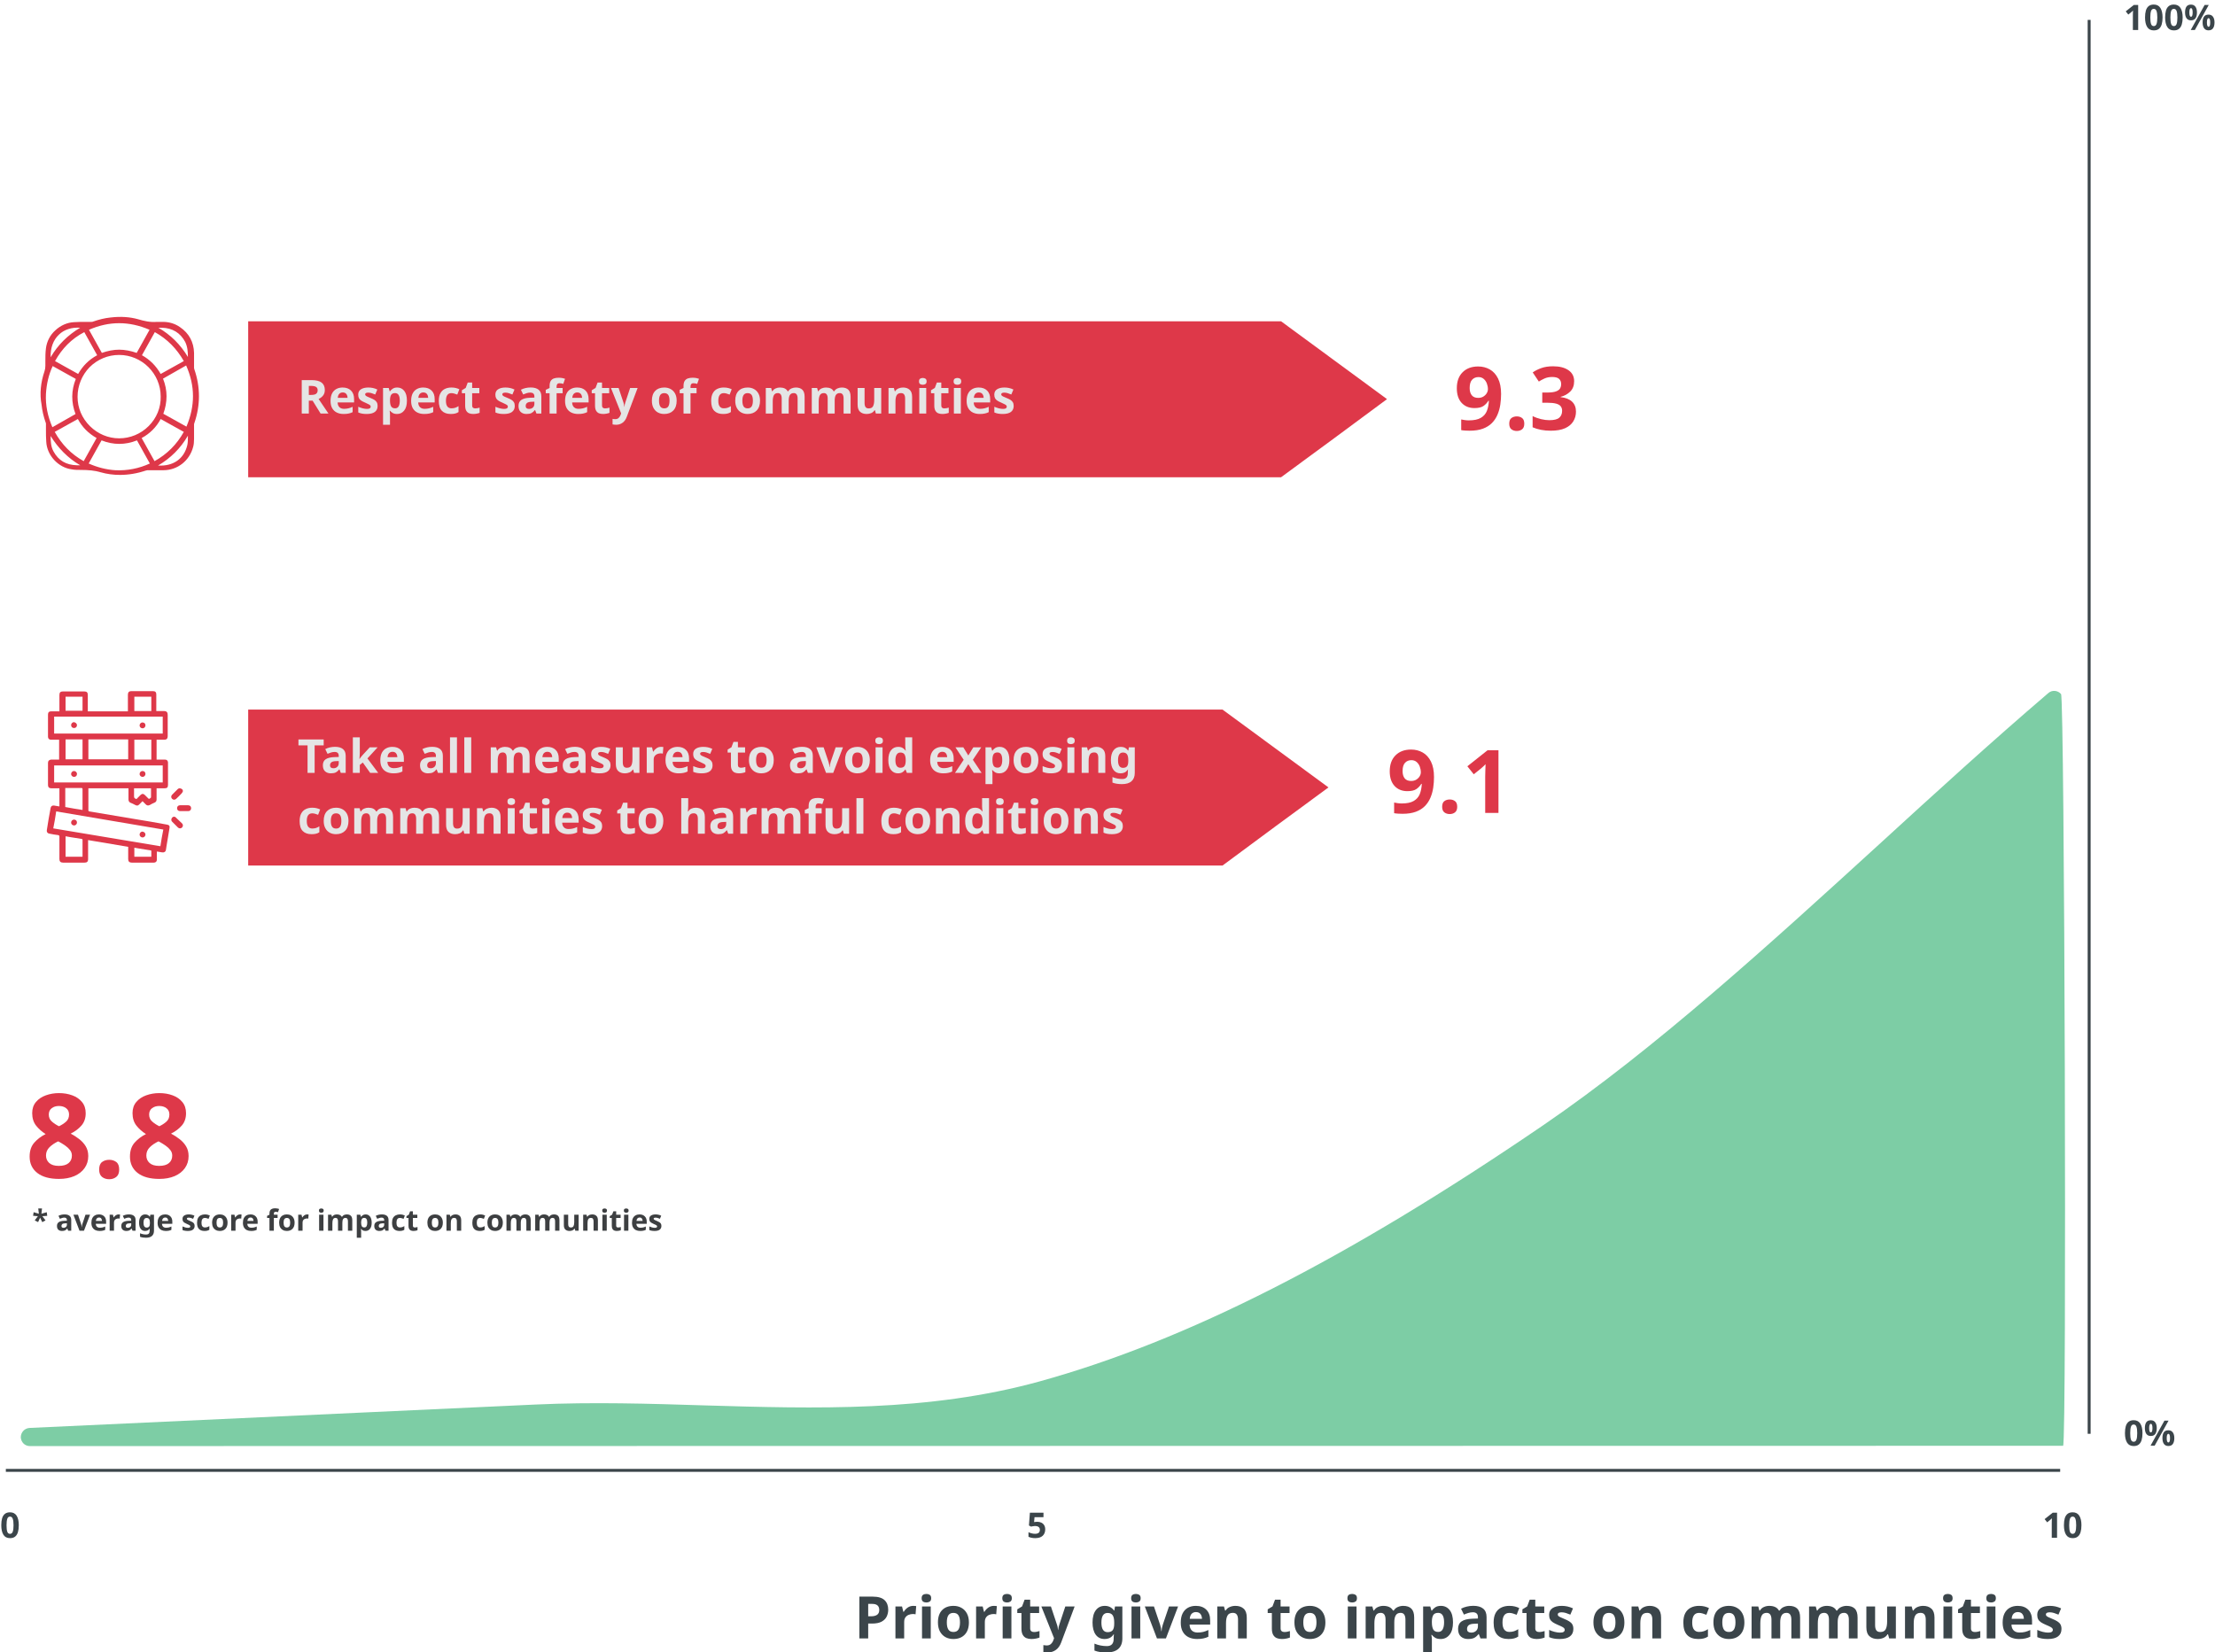
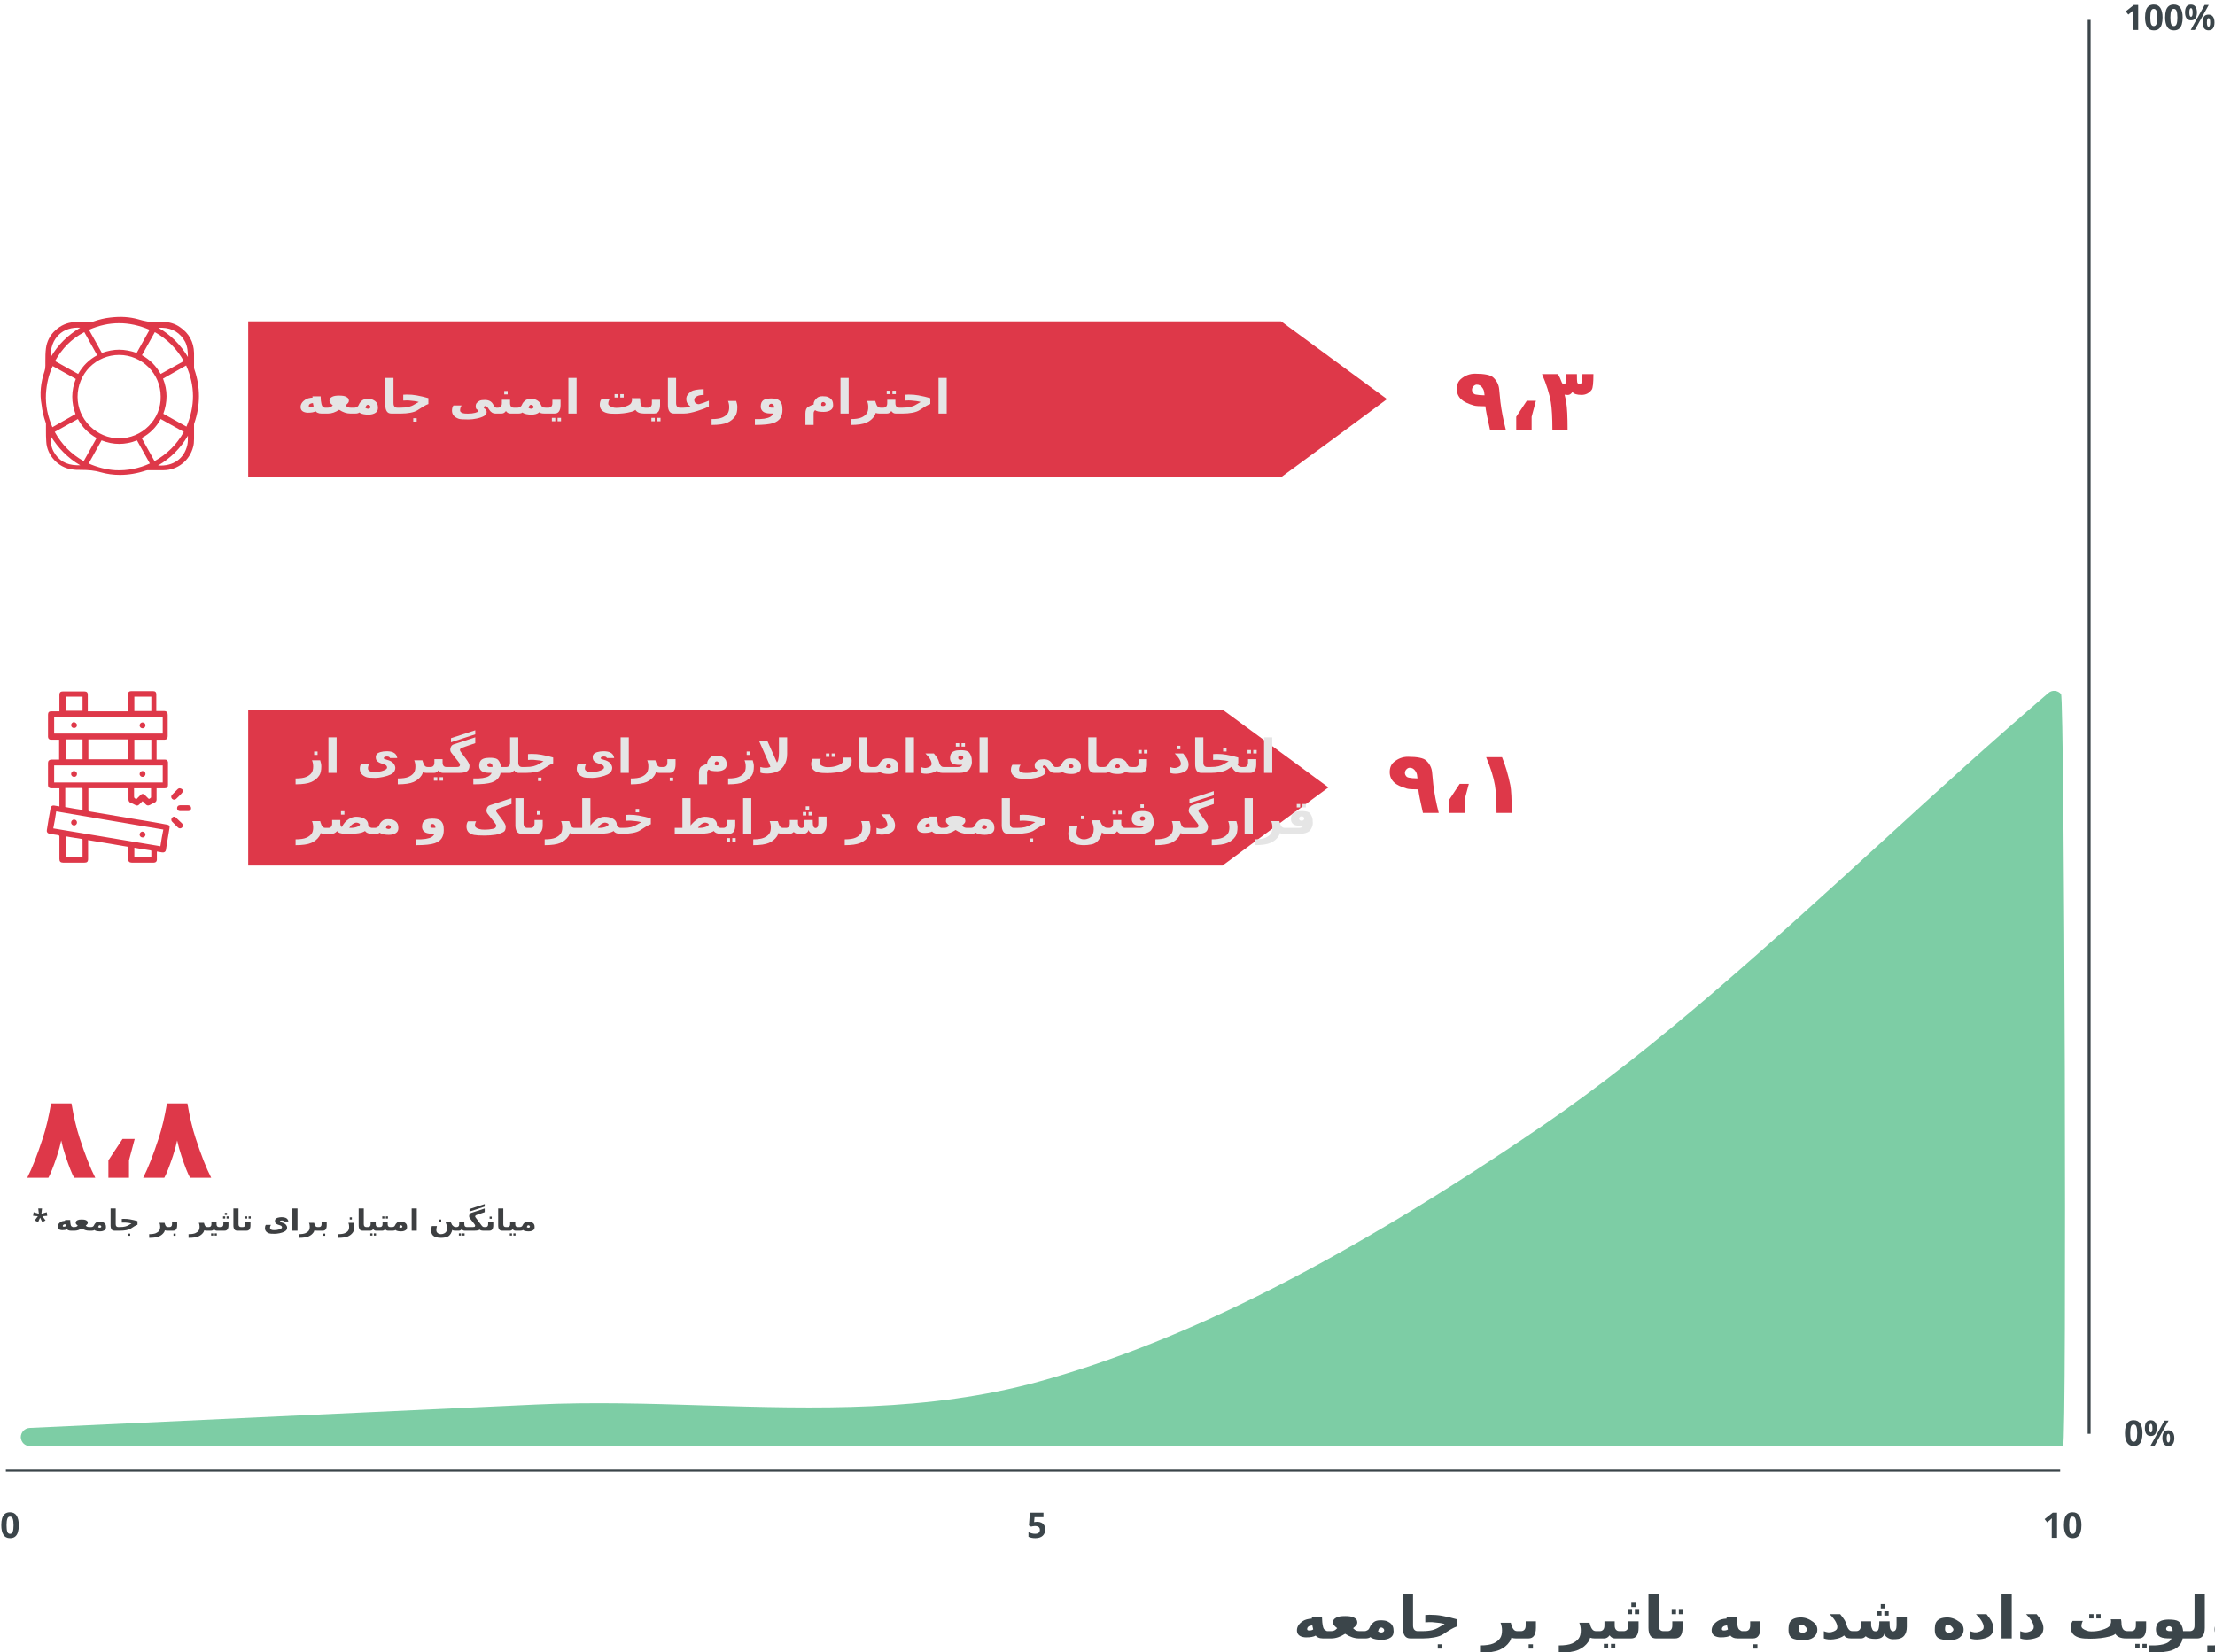
<svg xmlns="http://www.w3.org/2000/svg" version="1.1" id="SVG_T2G5" x="0px" y="0px" viewBox="0 0 756.8 564.5" data-viewBox="0 0 756.8 564.5" style="enable-background:new 0 0 756.8 564.5;" xml:space="preserve">
  <style type="text/css">
	#SVG_T2G5 .st0{fill:#3B454A;}
	#SVG_T2G5 .st1{font-family:'Raleway'; font-weight:600;}
	#SVG_T2G5 .st2{font-size:12px; }
	#SVG_T2G5 .st3{fill:none;stroke:#3B454A;}
	#SVG_T2G5 .st4{font-family:'Raleway'; font-weight:400;}
	#SVG_T2G5 .st5{fill:#DE3849;}
	#SVG_T2G5 .st6{font-size:30px;}
	#SVG_T2G5 .st8{font-size:20px;}
	#SVG_T2G5 .st9{fill:#E5E5E5;}
	#SVG_T2G5 .st10{font-size:16px;}
	#SVG_T2G5 .st11{font-size:40px;}
	#SVG_T2G5 .st12{fill:#3D3F41;}
	#SVG_T2G5 .st13{font-size:10px;}
	#SVG_T2G5 .st14{fill:#7DCDA5;}
</style>
  <g class="anim2">
    <line class="st3" x1="2" y1="502.5" x2="703.9" y2="502.5" />
  </g>
  <g class="anim3">
    <line class="st3" x1="713.8" y1="490" x2="713.8" y2="6.8" />
  </g>
  <g class="anim6-1">
    <polygon class="st5" points="455.8,123.1 437.7,109.8 84.8,109.8 84.8,163.1 437.7,163.1 455.8,149.8 473.9,136.4 " />
  </g>
  <g class="anim7-1">
    <polygon class="st5" points="435.8,255.8 417.7,242.5 84.8,242.5 84.8,295.8 417.7,295.8 435.8,282.4 453.9,269.1 " />
  </g>
  <g class="anim6">
    <path class="st5" d="M45.9,289.7v3.1h5.8c0-0.6,0-1.2,0-1.9c0-0.2-0.1-0.3-0.3-0.3c-1.3-0.2-2.5-0.4-3.8-0.6   C47.1,289.9,46.5,289.8,45.9,289.7 M45.8,269.4c0,0.9,0,1.8,0,2.7c0,0.5,0.1,0.7,0.6,0.9c0.2,0.1,0.3,0.1,0.4-0.1   c0.4-0.4,0.8-0.8,1.2-1.2c0.5-0.5,1-0.5,1.5,0c0.3,0.3,0.7,0.7,1,1c0.4,0.4,0.4,0.4,0.8,0.1c0.1-0.1,0.3-0.2,0.3-0.3   c0-1,0-2.1,0-3.1H45.8z M51.7,238.1h-5.8v4.9h5.8V238.1z M22.4,242.9h5.8v-4.8h-5.8V242.9z M22.4,285.8v7h5.8c0,0,0-0.1,0-0.1   c0-1.9,0-3.8,0-5.7c0-0.2-0.1-0.2-0.3-0.3c-1.3-0.2-2.5-0.4-3.8-0.6C23.6,286,23,285.9,22.4,285.8 M51.7,252.8h-5.8v6.8h5.8V252.8z   M22.4,259.5h5.8v-6.8h-5.8V259.5z M28.2,276.8c0-0.1,0-0.2,0-0.3c0-2.3,0-4.5,0-6.8c0-0.3-0.1-0.4-0.4-0.4c-1.7,0-3.4,0-5.1,0   c-0.1,0-0.2,0-0.4,0v6.5C24.3,276.2,26.3,276.5,28.2,276.8 M43.9,252.7H30.2v6.8h13.6V252.7z M18.2,283.1c12.2,2,24.4,4.1,36.6,6.1   c0.3-1.9,0.6-3.8,1-5.7c-12.2-2.1-24.4-4.1-36.6-6.2C18.9,279.3,18.6,281.2,18.2,283.1 M55.6,261.6H18.5v5.8h37.1V261.6z   M55.6,244.9H18.5v5.8h37.1V244.9z M30.2,269.4c0,0.1,0,0.2,0,0.3c0,2.4,0,4.8,0,7.2c0,0.3,0.1,0.3,0.3,0.4   c5.2,0.9,10.3,1.7,15.5,2.6c3.7,0.6,7.3,1.2,11,1.9c0.8,0.1,1.1,0.5,0.9,1.3c-0.3,2-0.7,4-1,6c-0.1,0.4-0.1,0.9-0.2,1.3   c-0.1,0.7-0.6,1-1.3,0.9c-0.6-0.1-1.1-0.2-1.8-0.3c0,0.6,0,1.1,0,1.7c0,0.4,0,0.7,0,1.1c0,0.6-0.4,1-1,1c-0.1,0-0.2,0-0.3,0   c-2.4,0-4.8,0-7.3,0c-0.8,0-1.2-0.4-1.2-1.2c0-1.3,0-2.6,0-3.8v-0.4c-4.6-0.8-9.1-1.5-13.7-2.3v0.4c0,2,0,4,0,6.1   c0,0.9-0.4,1.2-1.2,1.2c-2.4,0-4.9,0-7.4,0c-0.8,0-1.2-0.4-1.2-1.2c0-2.6,0-5.2,0-7.7c0-0.3-0.1-0.4-0.4-0.5c-1-0.1-2-0.3-3-0.5   c-0.7-0.1-1-0.6-0.9-1.2c0.4-2.5,0.8-5.1,1.3-7.6c0.1-0.6,0.6-0.9,1.2-0.8c0.6,0.1,1.2,0.2,1.8,0.3v-6.2c-0.1,0-0.2,0-0.3,0   c-0.8,0-1.6,0-2.5,0c-0.7,0-1.1-0.4-1.1-1.1c0-2.5,0-5.1,0-7.6c0-0.7,0.4-1,1-1.1c0.8,0,1.7,0,2.5,0h0.3v-6.8c-0.5,0-0.9,0-1.3,0   c-0.5,0-1,0-1.5,0c-0.6,0-1-0.4-1-1c0-1.5,0-3,0-4.5c0-1,0-2.1,0-3.1c0-0.8,0.4-1.1,1.1-1.1c0.9,0,1.8,0,2.8,0v-0.4   c0-1.7,0-3.5,0-5.2c0-0.9,0.4-1.2,1.2-1.2c2.4,0,4.9,0,7.3,0c0.9,0,1.2,0.4,1.2,1.2c0,1.7,0,3.5,0,5.2c0,0.1,0,0.3,0,0.4h13.7v-0.4   c0-1.8,0-3.5,0-5.3c0-0.8,0.4-1.2,1.1-1.2c2.5,0,5,0,7.5,0c0.8,0,1.1,0.4,1.1,1.1c0,1.8,0,3.5,0,5.3v0.4c0.1,0,0.2,0,0.3,0   c0.8,0,1.5,0,2.3,0c1,0,1.3,0.5,1.3,1.3c0,2,0,4,0,6c0,0.4,0,0.9,0,1.3c0,0.8-0.4,1.2-1.1,1.2c-0.9,0-1.8,0-2.7,0v6.8   c0.7,0,1.4,0,2.2,0c0.2,0,0.5,0,0.7,0c0.6,0,0.9,0.3,1,0.9c0,0.1,0,0.2,0,0.4c0,2.4,0,4.9,0,7.3c0,0.9-0.3,1.2-1.2,1.2   c-0.9,0-1.8,0-2.7,0c0,0.1,0,0.3,0,0.4c0,1.1,0,2.2,0,3.4c0,0.5-0.2,0.9-0.7,1.1c-0.5,0.2-1.1,0.5-1.6,0.8c-0.6,0.3-1,0.2-1.4-0.2   c-0.4-0.4-0.7-0.7-1.1-1.1c-0.4,0.4-0.8,0.8-1.1,1.1c-0.5,0.5-0.8,0.5-1.4,0.2c-0.6-0.3-1.1-0.6-1.7-0.8c-0.4-0.2-0.6-0.6-0.6-1.1   c0-1.1,0-2.3,0-3.4c0-0.1,0-0.2,0-0.4H30.2z" />
    <path class="st5" d="M62.9,277.2c-0.5,0-0.9,0-1.4,0c-0.6,0-1-0.4-1-1c0-0.6,0.4-1,1-1c0.9,0,1.9,0,2.8,0c0.6,0,1,0.4,1,1   c0,0.6-0.4,1-1,1c0,0,0,0,0,0H62.9z" />
    <path class="st5" d="M62.5,270.4c-0.1,0.2-0.2,0.5-0.4,0.7c-0.6,0.7-1.3,1.3-1.9,1.9c-0.4,0.4-1,0.4-1.4,0c-0.4-0.4-0.4-1,0-1.4   c0.6-0.6,1.3-1.3,1.9-1.9c0.3-0.3,0.7-0.4,1.1-0.2C62.2,269.6,62.5,269.9,62.5,270.4" />
    <path class="st5" d="M59.6,279.1c0.2,0.1,0.5,0.2,0.6,0.4c0.7,0.6,1.3,1.3,2,1.9c0.4,0.4,0.4,1,0,1.4c-0.4,0.4-1,0.4-1.4,0   c-0.7-0.7-1.3-1.3-2-2c-0.3-0.3-0.3-0.7-0.2-1C58.8,279.3,59.1,279.1,59.6,279.1" />
    <path class="st5" d="M49.7,247.9c0,0.5-0.4,1-1,1c-0.5,0-1-0.4-1-1c0-0.5,0.4-1,1-1C49.3,246.9,49.7,247.3,49.7,247.9" />
    <path class="st5" d="M26.3,247.8c0,0.6-0.4,1-1,1s-1-0.4-1-1c0-0.5,0.4-1,1-1C25.8,246.9,26.3,247.3,26.3,247.8" />
    <path class="st5" d="M49.7,264.5c0,0.5-0.4,1-1,1c-0.5,0-1-0.4-1-1c0-0.5,0.4-1,1-1C49.3,263.5,49.7,263.9,49.7,264.5" />
    <path class="st5" d="M26.3,264.5c0,0.6-0.4,1-1,1c-0.5,0-1-0.4-1-1c0-0.5,0.4-1,1-1C25.8,263.5,26.3,263.9,26.3,264.5" />
    <path class="st5" d="M49.7,285.2c0,0.5-0.4,1-1,1c-0.5,0-1-0.4-1-1c0-0.5,0.4-1,1-1C49.3,284.3,49.7,284.7,49.7,285.2" />
    <path class="st5" d="M26.3,281.1c0,0.5-0.4,1-1,1c-0.5,0-1-0.4-1-1c0-0.5,0.4-1,1-1C25.9,280.1,26.3,280.5,26.3,281.1" />
  </g>
  <g class="anim7">
    <path class="st5" d="M18.3,154.3c1.7,3.1,4.3,4.6,7.9,4.7c0.4,0,0.8,0,1.2,0c-2.1-1.2-4-2.7-5.7-4.4c-1.6-1.6-3.1-3.5-4.4-5.6   C17.3,150.9,17.4,152.7,18.3,154.3 M54,159.1c5.2,0.3,8.9-2.3,10-7c0.2-0.9,0.2-1.8,0.2-2.7c0-0.2,0-0.3,0-0.5   C61.7,153.2,58.3,156.6,54,159.1 M17.3,122.1c2.5-4.3,5.9-7.6,10.1-10.1c-2.8-0.2-5.5,0.6-7.3,2.4C18.2,116.2,17.2,118.9,17.3,122.1   M25.8,141.5c-1.5-4-1.5-8,0.1-12l-7.9-4.4c-1.4,3-2.1,6.2-2.3,9.5c-0.2,3.9,0.6,7.7,2.2,11.4L25.8,141.5z M26.6,143.2l-7.9,4.4   c2.4,4.3,5.6,7.6,9.9,10l4.4-7.9C30.2,148.1,28.1,146,26.6,143.2 M18.8,123.4l7.9,4.4c1.6-2.8,3.7-4.9,6.5-6.4l-4.4-7.9   C24.4,115.8,21.2,119.1,18.8,123.4 M26.5,135.6c0,3.8,1.5,7.3,4.2,10c2.7,2.7,6.3,4.2,10,4.2h0c3.8,0,7.4-1.5,10.1-4.2   c2.7-2.7,4.2-6.3,4.1-10.1c0-7.8-6.4-14.2-14.2-14.2c0,0,0,0,0,0c-3.8,0-7.4,1.5-10.1,4.2C28,128.2,26.5,131.8,26.5,135.6   M34.8,120.6c2-0.7,4-1.1,5.9-1.1s4,0.4,6,1.1l4.4-7.9c-7-3-13.8-3-20.7,0L34.8,120.6z M62.8,147.6l-7.9-4.4c-1.5,2.8-3.7,5-6.5,6.5   l4.4,7.9C57.1,155.2,60.4,151.9,62.8,147.6 M55.7,129.4c0.8,2,1.2,4,1.2,6c0,2.1-0.4,4.1-1.1,6l7.9,4.4c3-7.1,3-13.9-0.1-20.9   L55.7,129.4z M54.9,127.8l7.9-4.4c-2.4-4.2-5.6-7.5-9.9-9.9l-4.4,7.9C51.2,122.9,53.3,125,54.9,127.8 M46.8,150.5   c-4,1.6-8.1,1.6-12.1,0l-4.4,7.9c2.9,1.3,6,2.1,9.1,2.3c4.1,0.2,8.1-0.6,11.8-2.3L46.8,150.5z M63.3,116.9c-1.7-3.2-4.4-4.8-8-4.9   c-0.2,0-0.5,0-0.7,0c-0.2,0-0.3,0-0.5,0c4.2,2.4,7.6,5.8,10.1,10C64.2,120.3,64.1,118.6,63.3,116.9 M15.2,126.9   c0.2-0.6,0.3-1.2,0.3-1.9c0-0.5,0-1,0-1.5c0-1.5,0-3,0.2-4.5c0.3-2.3,1.4-4.5,3.2-6.1c1.8-1.7,4.1-2.7,6.4-2.8   c1.3-0.1,2.7-0.1,4-0.1c0.6,0,1.3,0,2,0c0.2,0,0.3,0,0.5-0.1c2-0.7,4-1.2,6-1.4c3.5-0.4,6.5-0.2,9.4,0.6c2,0.6,4.1,1.1,6.4,0.9l0,0   h2h0c2.2,0,4.2,0.6,5.9,1.8c3.1,2.1,4.7,5.1,4.8,8.8c0,0.9,0,1.9,0,2.8c0,0.7,0,1.4,0,2.1c0,0.2,0,0.5,0.1,0.7   c2.1,6.1,2.1,12.3,0,18.4c-0.1,0.2-0.1,0.4-0.1,0.6c0,0.6,0,1.1,0,1.7c0,1,0,2.1,0,3.1c0,1.1-0.1,2-0.3,2.7c-1.2,4.7-5.3,8-10.2,8   c-0.9,0-1.9,0-2.8,0c-0.8,0-1.5,0-2.3,0c-0.3,0-0.5,0-0.8,0.1c-3,1-6,1.5-8.9,1.5c-2.3,0-4.5-0.3-6.6-0.9c-2-0.6-4.2-0.8-6.7-0.8   c-1.2,0-2.2,0-3.2-0.2c-4.6-0.6-8.5-4.8-8.7-9.5c-0.1-1.3-0.1-2.6-0.1-3.9c0-0.7,0-1.3,0-2c0-0.3,0-0.5-0.1-0.6   c-0.7-2-1.2-4.1-1.4-6.1C13.5,134.6,13.9,130.7,15.2,126.9" />
  </g>
  <g class="anim5">
    <path class="st14" d="M704.9,494.1c1.3-1.1,0.5-255.6-0.7-256.9c-1.1-1.3-3.1-1.5-4.4-0.3c-19.3,16.5-38.8,34.3-57.7,51.6   c-37.7,34.4-76.7,70-114.9,96.1c-67.1,45.8-121.8,73.6-172,87.5c-38,10.5-76.8,9.3-114.3,8.2c-18.9-0.6-38.5-1.2-57.9-0.3l-172.9,8   c-1.7,0.1-3,1.5-3,3.2c0.1,1.7,1.4,3,3.1,3c0,0,0.1,0,0.1,0L704.9,494.1z" />
  </g>
  <g class="anim6-2">
    <text transform="matrix(1 0 0 1 101.6582 141.3232)">
-       <tspan x="0" y="0" class="st9 st1 st10">Respect safety of communities</tspan>
+       <tspan x="0" y="0" class="st9 st1 st10">احترام و رعایت ایمنی جامعه</tspan>
    </text>
    <text transform="matrix(1 0 0 1 496.7988 146.8979)">
-       <tspan x="0" y="0" class="st5 st1 st6">9.3</tspan>
+       <tspan x="0" y="0" class="st5 st1 st6">۹،۳</tspan>
    </text>
  </g>
  <g class="anim7-2">
    <text transform="matrix(1 0 0 1 101.6582 264.1309)">
-       <tspan x="0" y="0" class="st9 st1 st10 st7">Take all measures to avoid exposing</tspan>
-       <tspan x="0" y="1.3em" class="st9 st1 st10 st7">communities to harmful conditions</tspan>
+       <tspan x="0" y="0" class="st9 st1 st10 st7">اتخاذ تمامی اقدامات لازم برای جلوگیری از</tspan>
+     </text>
+     <text transform="matrix(1 0 0 1 101.6582 264.1309)">
+       <tspan x="0" y="1.3em" class="st9 st1 st10 st7">قرارگرفتن جامعه در شرایط خطرناک و مضر </tspan>
    </text>
    <text transform="matrix(1 0 0 1 473.8789 277.8174)">
-       <tspan x="0" y="0" class="st5 st1 st6">9.1</tspan>
+       <tspan x="0" y="0" class="st5 st1 st6">۹،۱</tspan>
    </text>
  </g>
  <g class="anim10">
-     <text transform="matrix(1 0 0 1 8.7183 402.4893)" class="st5 st1 st11">8.8</text>
+     <text transform="matrix(1 0 0 1 8.7183 402.4893)" class="st5 st1 st11">۸،۸</text>
    <text transform="matrix(1 0 0 1 10.9932 420.5889)">
-       <tspan x="0" y="0" class="st12 st1 st13">* average score for impact on communities</tspan>
+       <tspan x="0" y="0" class="st12 st1 st13">* میانگین امتیاز برای تاثیر بر جامعه</tspan>
    </text>
  </g>
  <g class="anim4">
    <text transform="matrix(1 0 0 1 0 525.5352)" class="st0 st1 st2">0</text>
    <text transform="matrix(1 0 0 1 350.8076 525.5352)" class="st0 st1 st2">5</text>
    <text transform="matrix(1 0 0 1 697.8838 525.5352)" class="st0 st1 st2">10</text>
    <text transform="matrix(1 0 0 1 725.5996 494.0635)" class="st0 st1 st2">0%</text>
    <text transform="matrix(1 0 0 1 725.5996 10.2598)" class="st0 st1 st2">100%</text>
  </g>
  <g class="anim1">
-     <text transform="matrix(1 0 0 1 291.8232 559.9307)">
-       <tspan x="0" y="0" class="st0 st1 st8">Priority given to impacts on communities</tspan>
+     <text transform="matrix(1 0 0 1 441.8232 559.9307)">
+       <tspan x="0" y="0" class="st0 st1 st8">اولویت داده شده به تاثیر بر جامعه</tspan>
    </text>
  </g>
</svg>
